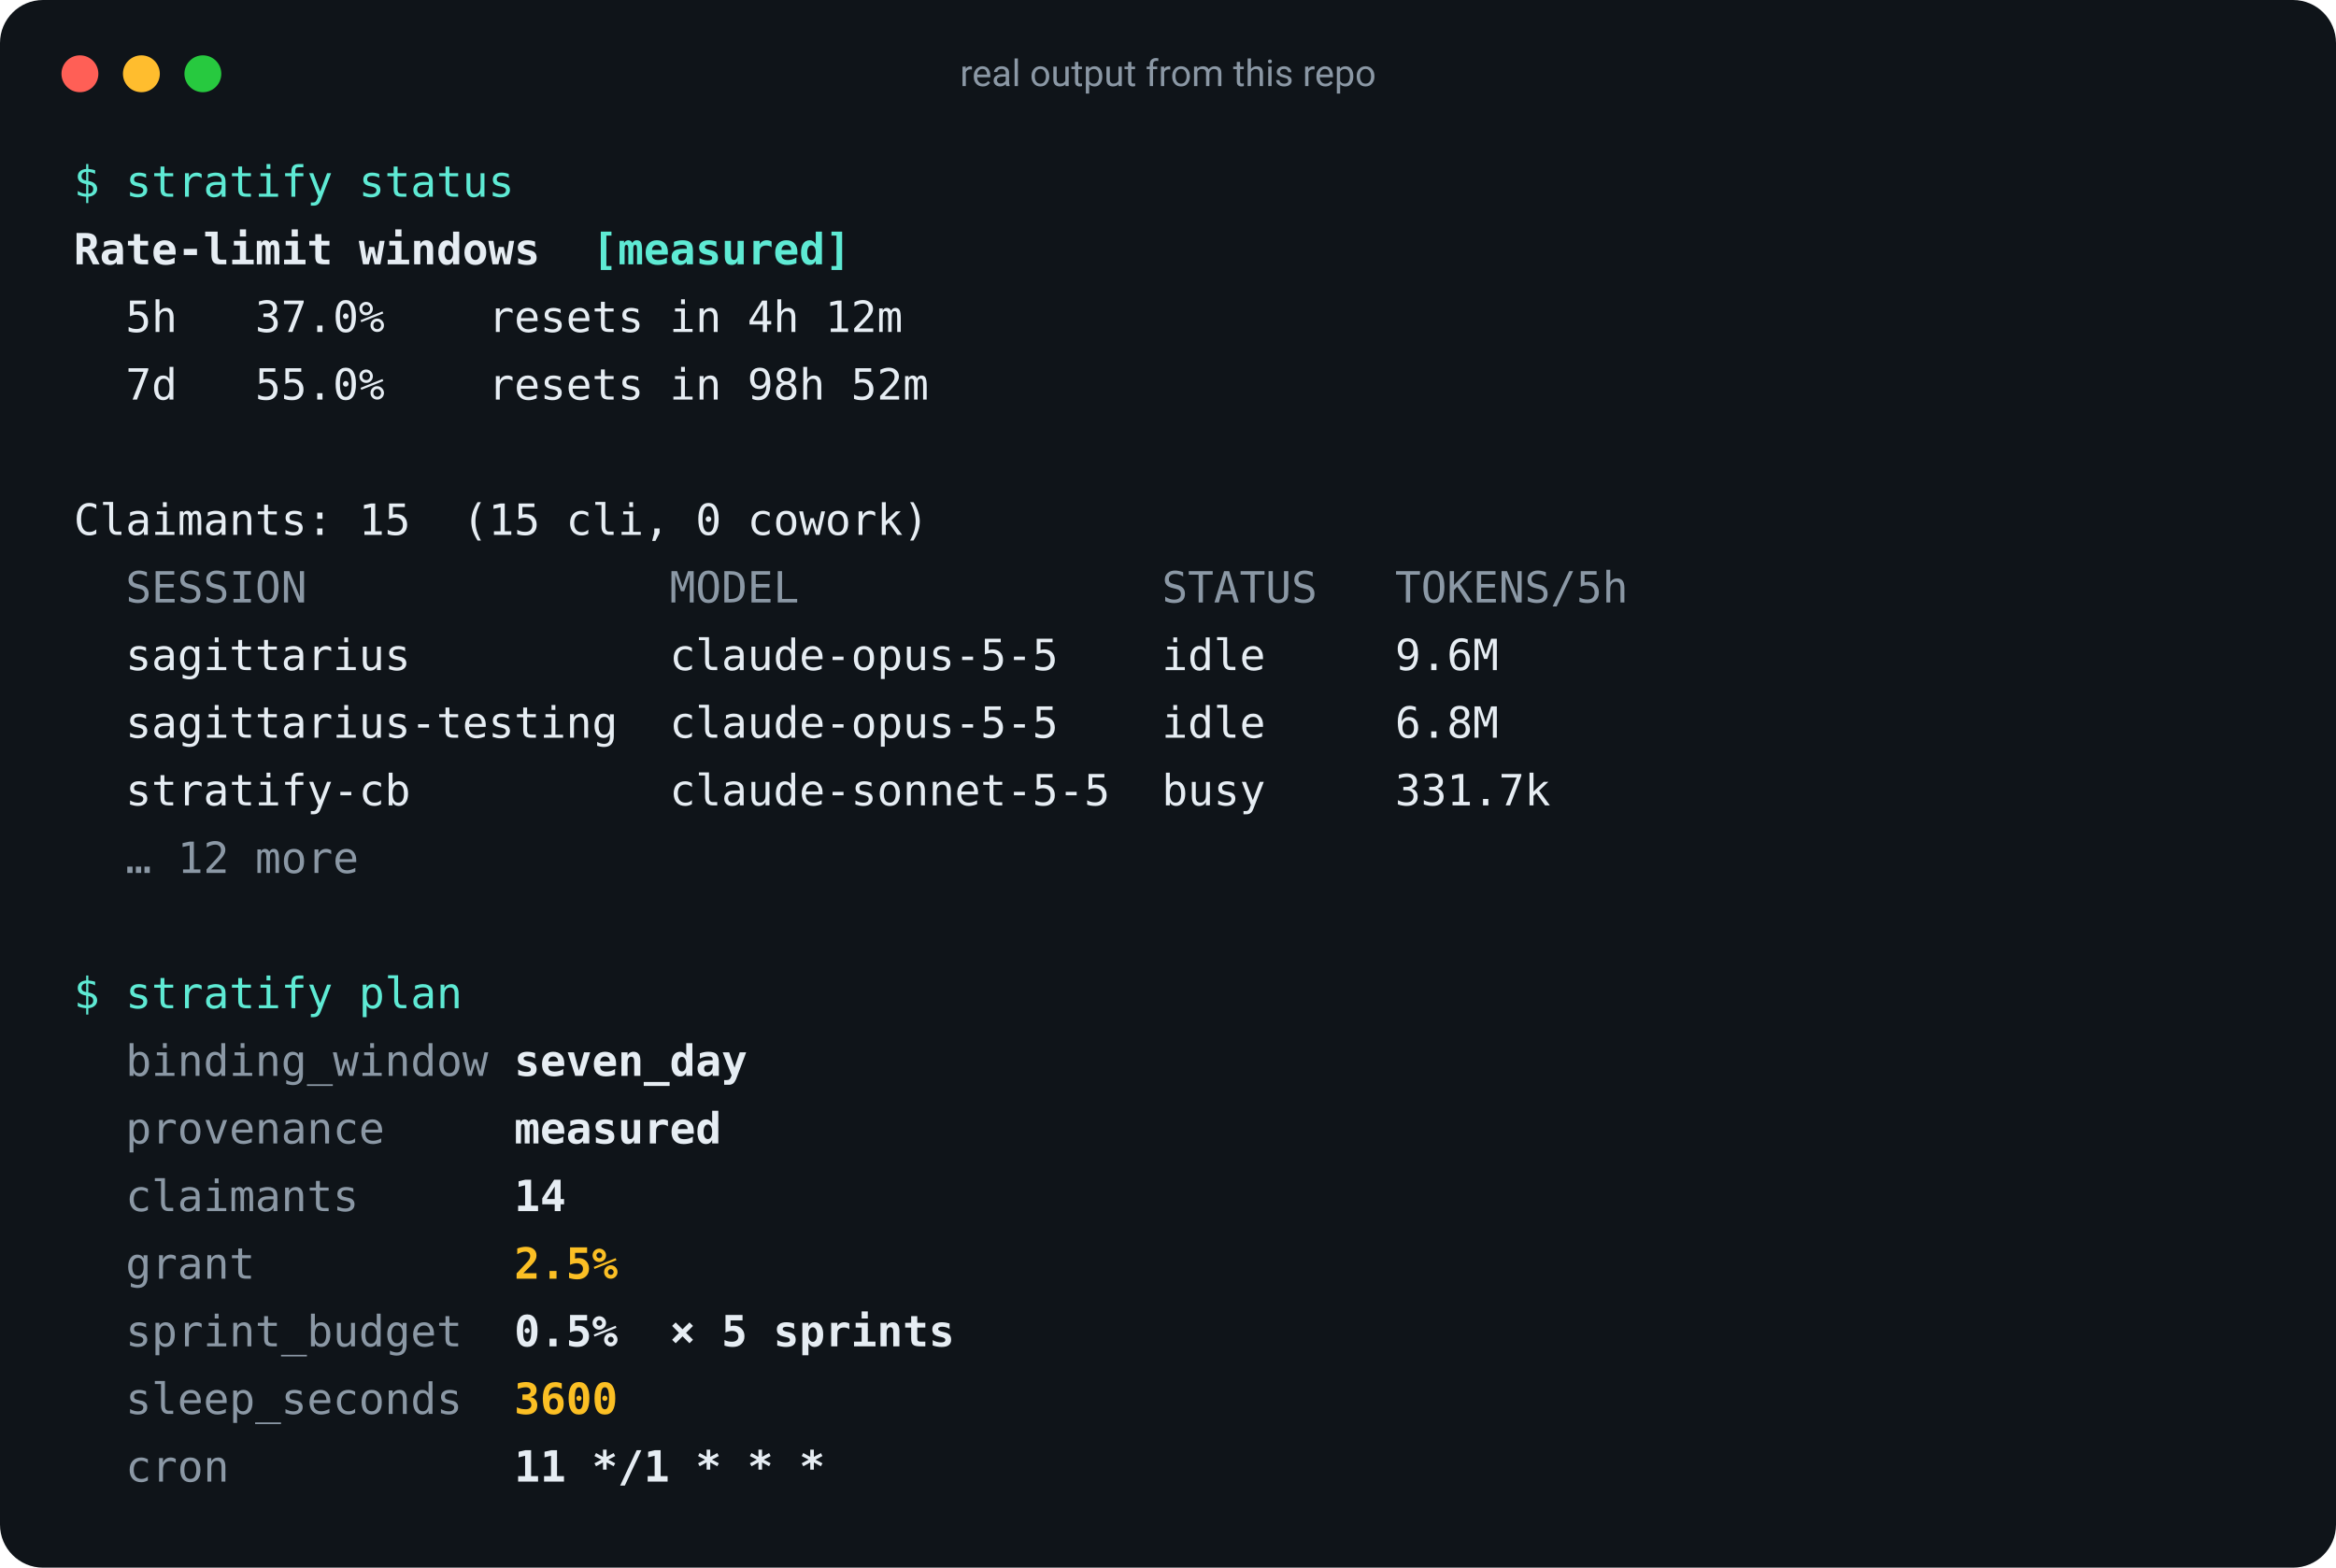
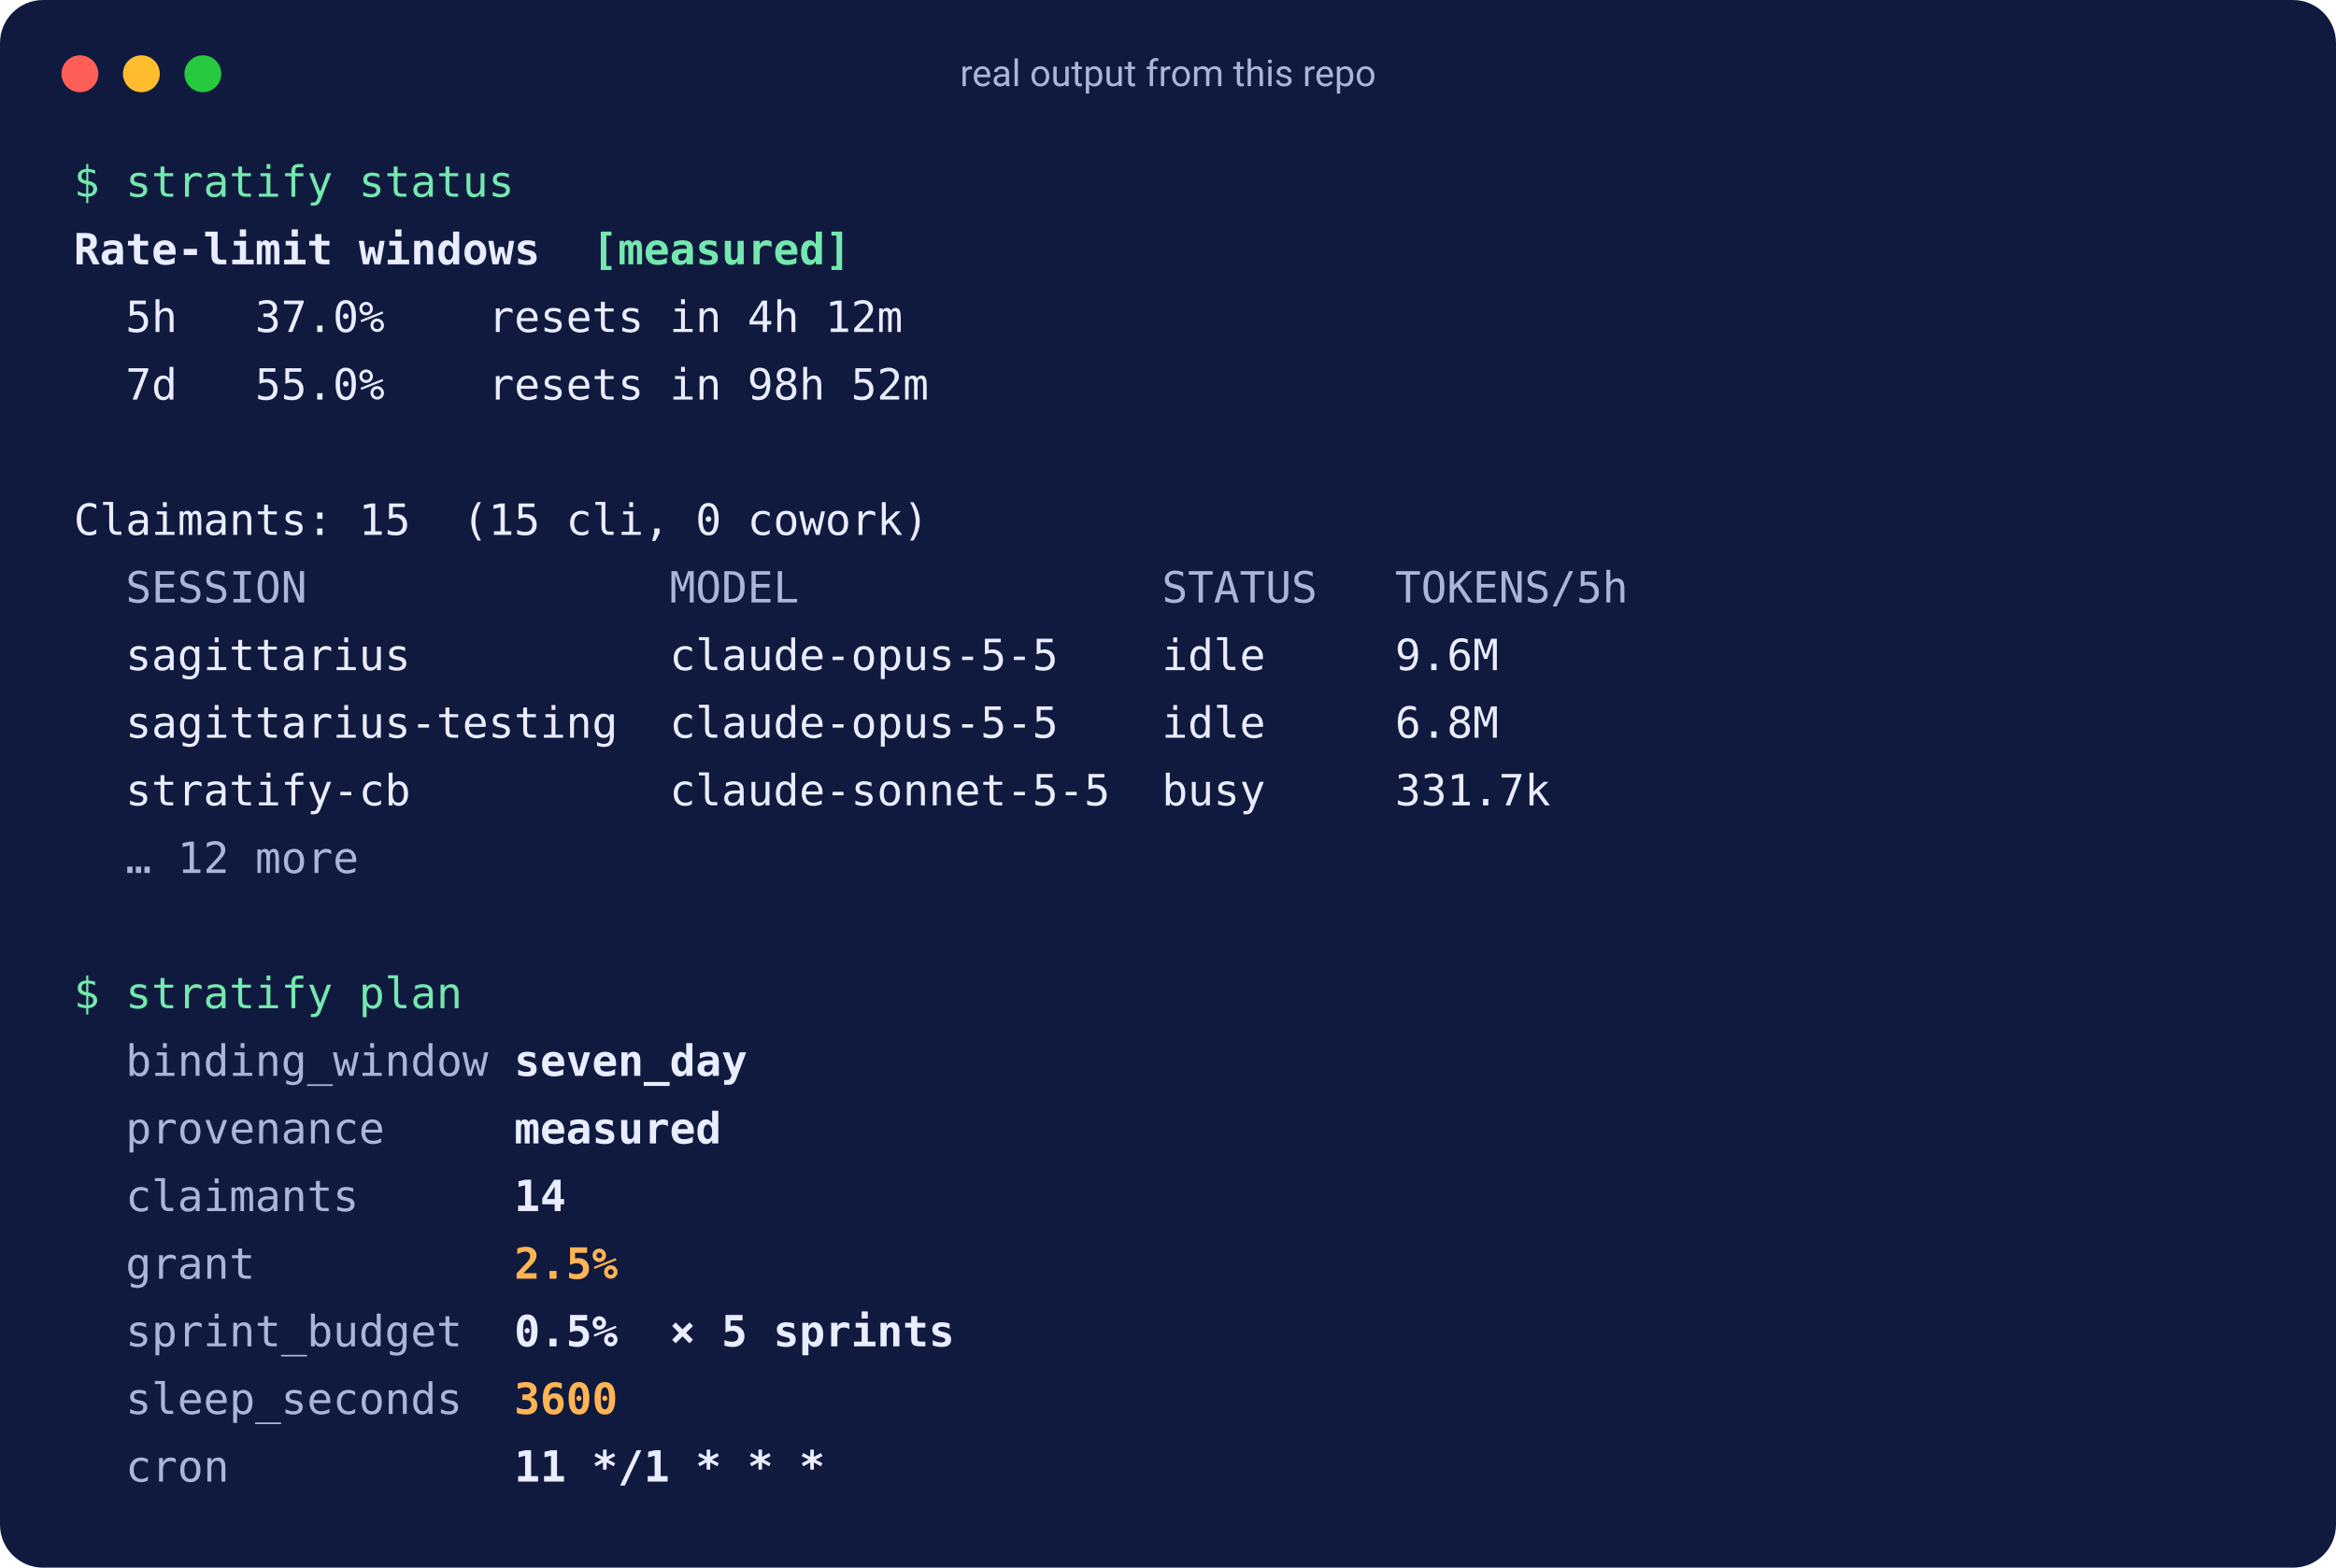
<svg xmlns="http://www.w3.org/2000/svg" viewBox="0 0 760 510" role="img" aria-label="Real output of stratify status and stratify plan">
-   <rect width="760" height="510" rx="14" fill="#0f1419" />
+   <rect width="760" height="510" rx="14" fill="#101a3e" />
  <circle cx="26" cy="24" r="6" fill="#ff5f56" />
  <circle cx="46" cy="24" r="6" fill="#ffbd2e" />
  <circle cx="66" cy="24" r="6" fill="#27c93f" />
-   <text x="380.0" y="28" fill="#8b98a5" font-family="system-ui,-apple-system,Segoe UI,Roboto,sans-serif" font-size="12" text-anchor="middle">real output from this repo</text>
-   <text x="24" y="64" fill="#5eead4" font-family="ui-monospace,SFMono-Regular,Menlo,Consolas,monospace" font-size="14" xml:space="preserve">$ stratify status</text>
-   <text x="24" y="86" fill="#e6edf3" font-family="ui-monospace,SFMono-Regular,Menlo,Consolas,monospace" font-size="14" font-weight="700" xml:space="preserve">Rate-limit windows  <tspan fill="#5eead4">[measured]</tspan>
+   <text x="380.0" y="28" fill="#aab5d8" font-family="system-ui,-apple-system,Segoe UI,Roboto,sans-serif" font-size="12" text-anchor="middle">real output from this repo</text>
+   <text x="24" y="64" fill="#74e8ae" font-family="ui-monospace,SFMono-Regular,Menlo,Consolas,monospace" font-size="14" xml:space="preserve">$ stratify status</text>
+   <text x="24" y="86" fill="#e8edff" font-family="ui-monospace,SFMono-Regular,Menlo,Consolas,monospace" font-size="14" font-weight="700" xml:space="preserve">Rate-limit windows  <tspan fill="#74e8ae">[measured]</tspan>
  </text>
-   <text x="24" y="108" fill="#e6edf3" font-family="ui-monospace,SFMono-Regular,Menlo,Consolas,monospace" font-size="14" xml:space="preserve">  5h   37.0%    resets in 4h 12m</text>
-   <text x="24" y="130" fill="#e6edf3" font-family="ui-monospace,SFMono-Regular,Menlo,Consolas,monospace" font-size="14" xml:space="preserve">  7d   55.0%    resets in 98h 52m</text>
-   <text x="24" y="152" fill="#e6edf3" font-family="ui-monospace,SFMono-Regular,Menlo,Consolas,monospace" font-size="14" xml:space="preserve" />
-   <text x="24" y="174" fill="#e6edf3" font-family="ui-monospace,SFMono-Regular,Menlo,Consolas,monospace" font-size="14" xml:space="preserve">Claimants: 15  (15 cli, 0 cowork)</text>
-   <text x="24" y="196" fill="#8b98a5" font-family="ui-monospace,SFMono-Regular,Menlo,Consolas,monospace" font-size="14" xml:space="preserve">  SESSION              MODEL              STATUS   TOKENS/5h</text>
-   <text x="24" y="218" fill="#e6edf3" font-family="ui-monospace,SFMono-Regular,Menlo,Consolas,monospace" font-size="14" xml:space="preserve">  sagittarius          claude-opus-5-5    idle     9.6M</text>
-   <text x="24" y="240" fill="#e6edf3" font-family="ui-monospace,SFMono-Regular,Menlo,Consolas,monospace" font-size="14" xml:space="preserve">  sagittarius-testing  claude-opus-5-5    idle     6.8M</text>
-   <text x="24" y="262" fill="#e6edf3" font-family="ui-monospace,SFMono-Regular,Menlo,Consolas,monospace" font-size="14" xml:space="preserve">  stratify-cb          claude-sonnet-5-5  busy     331.7k</text>
-   <text x="24" y="284" fill="#8b98a5" font-family="ui-monospace,SFMono-Regular,Menlo,Consolas,monospace" font-size="14" xml:space="preserve">  … 12 more</text>
-   <text x="24" y="306" fill="#e6edf3" font-family="ui-monospace,SFMono-Regular,Menlo,Consolas,monospace" font-size="14" xml:space="preserve" />
-   <text x="24" y="328" fill="#5eead4" font-family="ui-monospace,SFMono-Regular,Menlo,Consolas,monospace" font-size="14" xml:space="preserve">$ stratify plan</text>
-   <text x="24" y="350" fill="#8b98a5" font-family="ui-monospace,SFMono-Regular,Menlo,Consolas,monospace" font-size="14" xml:space="preserve">  binding_window <tspan fill="#e6edf3" font-weight="700">seven_day</tspan>
+   <text x="24" y="108" fill="#e8edff" font-family="ui-monospace,SFMono-Regular,Menlo,Consolas,monospace" font-size="14" xml:space="preserve">  5h   37.0%    resets in 4h 12m</text>
+   <text x="24" y="130" fill="#e8edff" font-family="ui-monospace,SFMono-Regular,Menlo,Consolas,monospace" font-size="14" xml:space="preserve">  7d   55.0%    resets in 98h 52m</text>
+   <text x="24" y="152" fill="#e8edff" font-family="ui-monospace,SFMono-Regular,Menlo,Consolas,monospace" font-size="14" xml:space="preserve" />
+   <text x="24" y="174" fill="#e8edff" font-family="ui-monospace,SFMono-Regular,Menlo,Consolas,monospace" font-size="14" xml:space="preserve">Claimants: 15  (15 cli, 0 cowork)</text>
+   <text x="24" y="196" fill="#aab5d8" font-family="ui-monospace,SFMono-Regular,Menlo,Consolas,monospace" font-size="14" xml:space="preserve">  SESSION              MODEL              STATUS   TOKENS/5h</text>
+   <text x="24" y="218" fill="#e8edff" font-family="ui-monospace,SFMono-Regular,Menlo,Consolas,monospace" font-size="14" xml:space="preserve">  sagittarius          claude-opus-5-5    idle     9.6M</text>
+   <text x="24" y="240" fill="#e8edff" font-family="ui-monospace,SFMono-Regular,Menlo,Consolas,monospace" font-size="14" xml:space="preserve">  sagittarius-testing  claude-opus-5-5    idle     6.8M</text>
+   <text x="24" y="262" fill="#e8edff" font-family="ui-monospace,SFMono-Regular,Menlo,Consolas,monospace" font-size="14" xml:space="preserve">  stratify-cb          claude-sonnet-5-5  busy     331.7k</text>
+   <text x="24" y="284" fill="#aab5d8" font-family="ui-monospace,SFMono-Regular,Menlo,Consolas,monospace" font-size="14" xml:space="preserve">  … 12 more</text>
+   <text x="24" y="306" fill="#e8edff" font-family="ui-monospace,SFMono-Regular,Menlo,Consolas,monospace" font-size="14" xml:space="preserve" />
+   <text x="24" y="328" fill="#74e8ae" font-family="ui-monospace,SFMono-Regular,Menlo,Consolas,monospace" font-size="14" xml:space="preserve">$ stratify plan</text>
+   <text x="24" y="350" fill="#aab5d8" font-family="ui-monospace,SFMono-Regular,Menlo,Consolas,monospace" font-size="14" xml:space="preserve">  binding_window <tspan fill="#e8edff" font-weight="700">seven_day</tspan>
  </text>
-   <text x="24" y="372" fill="#8b98a5" font-family="ui-monospace,SFMono-Regular,Menlo,Consolas,monospace" font-size="14" xml:space="preserve">  provenance     <tspan fill="#e6edf3" font-weight="700">measured</tspan>
+   <text x="24" y="372" fill="#aab5d8" font-family="ui-monospace,SFMono-Regular,Menlo,Consolas,monospace" font-size="14" xml:space="preserve">  provenance     <tspan fill="#e8edff" font-weight="700">measured</tspan>
  </text>
-   <text x="24" y="394" fill="#8b98a5" font-family="ui-monospace,SFMono-Regular,Menlo,Consolas,monospace" font-size="14" xml:space="preserve">  claimants      <tspan fill="#e6edf3" font-weight="700">14</tspan>
+   <text x="24" y="394" fill="#aab5d8" font-family="ui-monospace,SFMono-Regular,Menlo,Consolas,monospace" font-size="14" xml:space="preserve">  claimants      <tspan fill="#e8edff" font-weight="700">14</tspan>
  </text>
-   <text x="24" y="416" fill="#8b98a5" font-family="ui-monospace,SFMono-Regular,Menlo,Consolas,monospace" font-size="14" xml:space="preserve">  grant          <tspan fill="#fbbf24" font-weight="700">2.5%</tspan>
+   <text x="24" y="416" fill="#aab5d8" font-family="ui-monospace,SFMono-Regular,Menlo,Consolas,monospace" font-size="14" xml:space="preserve">  grant          <tspan fill="#ffb454" font-weight="700">2.5%</tspan>
  </text>
-   <text x="24" y="438" fill="#8b98a5" font-family="ui-monospace,SFMono-Regular,Menlo,Consolas,monospace" font-size="14" xml:space="preserve">  sprint_budget  <tspan fill="#e6edf3" font-weight="700">0.5%  × 5 sprints</tspan>
+   <text x="24" y="438" fill="#aab5d8" font-family="ui-monospace,SFMono-Regular,Menlo,Consolas,monospace" font-size="14" xml:space="preserve">  sprint_budget  <tspan fill="#e8edff" font-weight="700">0.5%  × 5 sprints</tspan>
  </text>
-   <text x="24" y="460" fill="#8b98a5" font-family="ui-monospace,SFMono-Regular,Menlo,Consolas,monospace" font-size="14" xml:space="preserve">  sleep_seconds  <tspan fill="#fbbf24" font-weight="700">3600</tspan>
+   <text x="24" y="460" fill="#aab5d8" font-family="ui-monospace,SFMono-Regular,Menlo,Consolas,monospace" font-size="14" xml:space="preserve">  sleep_seconds  <tspan fill="#ffb454" font-weight="700">3600</tspan>
  </text>
-   <text x="24" y="482" fill="#8b98a5" font-family="ui-monospace,SFMono-Regular,Menlo,Consolas,monospace" font-size="14" xml:space="preserve">  cron           <tspan fill="#e6edf3" font-weight="700">11 */1 * * *</tspan>
+   <text x="24" y="482" fill="#aab5d8" font-family="ui-monospace,SFMono-Regular,Menlo,Consolas,monospace" font-size="14" xml:space="preserve">  cron           <tspan fill="#e8edff" font-weight="700">11 */1 * * *</tspan>
  </text>
</svg>
